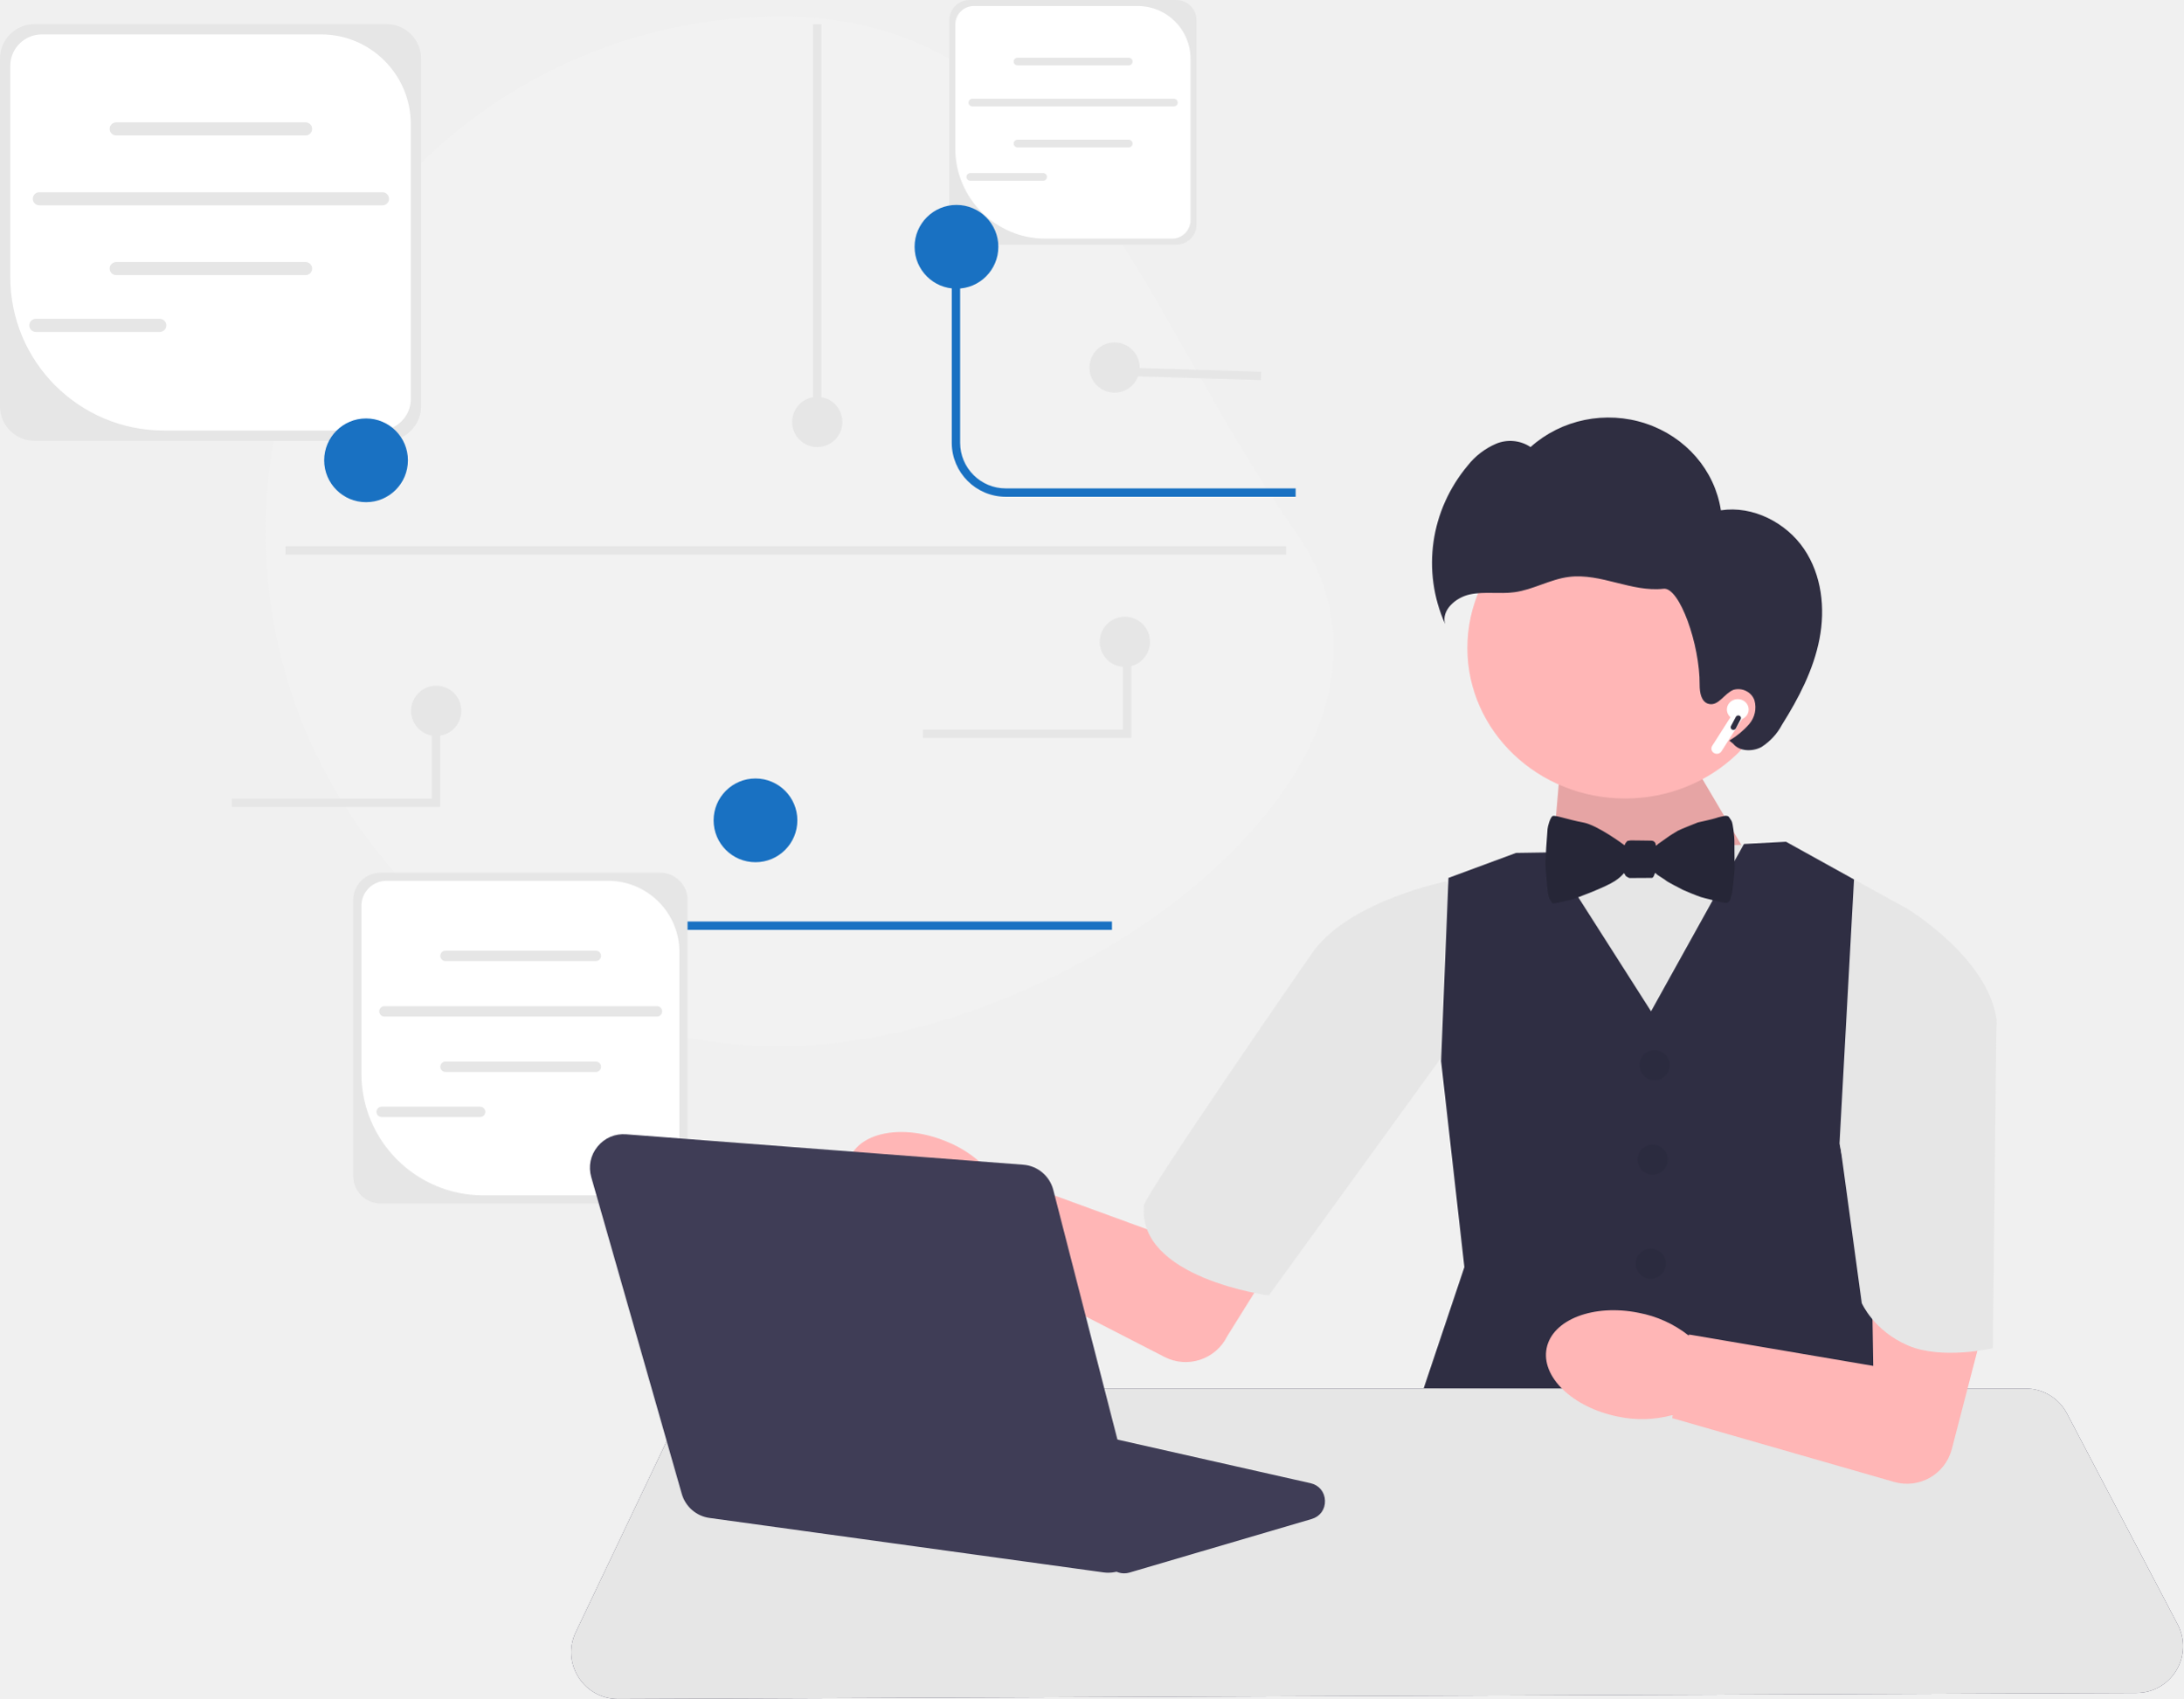
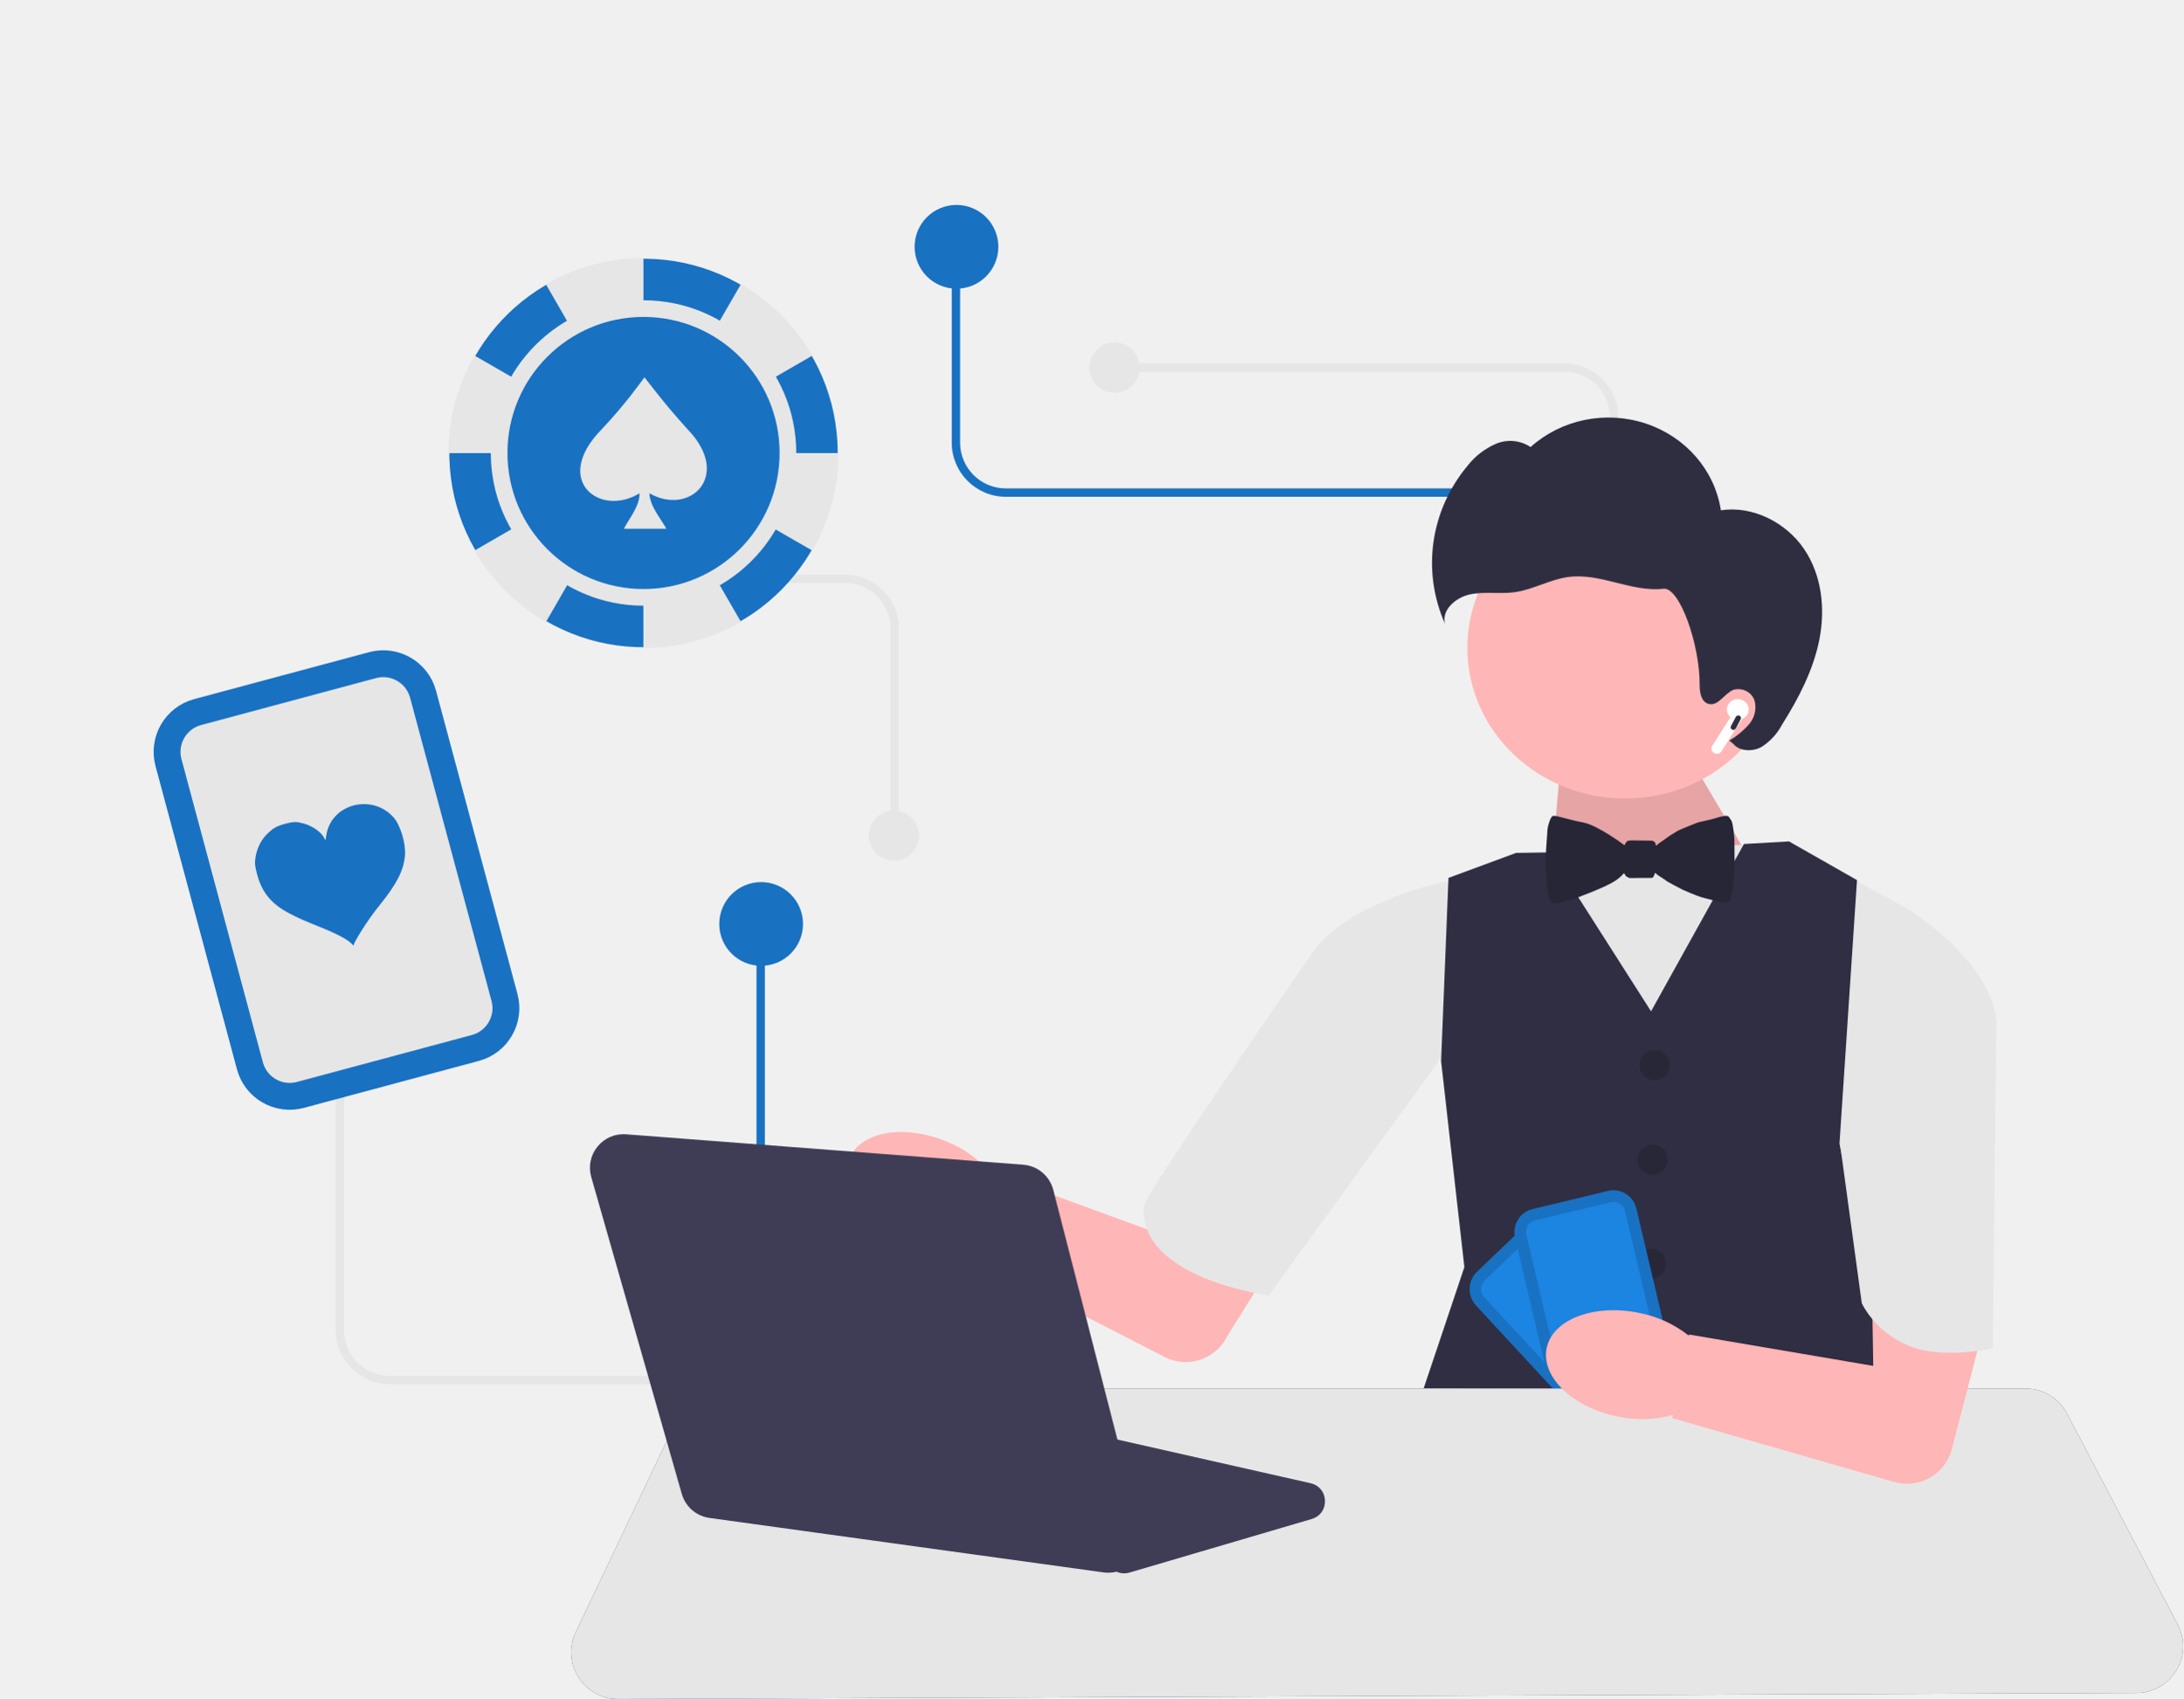
- <svg xmlns="http://www.w3.org/2000/svg" viewBox="0 0 1158.583 901.819" version="1.1" id="svg15" xml:space="preserve">
+ <svg xmlns="http://www.w3.org/2000/svg" viewBox="0 0 1158.583 901.819" version="1.1" id="svg15" xml:space="preserve" width="1158.583" height="901.819">
  <defs id="defs15" />
  <g id="g27" transform="matrix(0.690028,0,0,0.690028,429.9653,285.0111)">
    <g id="g26" transform="matrix(-3.220498,0,0,3.220498,6551.484,-1093.205)">
-       <path d="m 2041.373,215.149 c 67.931,0 123,55.069 123,123 0,67.931 -55.069,123 -123,123 -67.931,0 -161.945,-67.351 -123,-123 38.945,-55.649 55.069,-123 123,-123 z" fill="#f2f2f2" id="path11-2" style="display:inline" />
-       <path d="m 2206,221 c -1.103,0 -2,0.897 -2,2 v 64 c 0,1.103 0.897,2 2,2 1.103,0 2,-0.897 2,-2 v -64 c 0,-1.103 -0.897,-2 -2,-2 z" fill="#3f3d56" id="path12-2" style="fill:#1971c2;fill-opacity:1" />
-       <path d="m 1987.594,329.858 h -69.221 v -2 h 69.221 c 6.013,0 10.905,-4.893 10.905,-10.906 V 270.149 h 2 v 46.803 c 0,7.116 -5.789,12.906 -12.905,12.906 z" fill="#6c63ff" id="path19-8" style="fill:#1971c2;fill-opacity:1" />
-       <rect x="1962.237" y="431.313" width="157.436" height="2" fill="#6c63ff" id="rect19" style="fill:#1971c2;fill-opacity:1" />
-       <g id="g25" transform="translate(1845.218,61.01833)">
-         <path d="m 374.343,255.466 h -84.092 c -4.538,0 -8.23,-3.692 -8.23,-8.23 V 164.17 c 0,-4.538 3.692,-8.23 8.23,-8.23 h 84.092 c 4.538,0 8.23,3.692 8.23,8.23 v 83.066 c 0,4.538 -3.692,8.23 -8.23,8.23 z" fill="#e6e6e6" id="path20-3" />
-         <path d="m 305.912,158.392 c -11.84,0 -21.438,9.598 -21.438,21.438 v 65.643 c 0,4.164 3.376,7.54 7.54,7.54 h 51.42 c 20.262,0 36.687,-16.425 36.687,-36.687 V 165.932 c 0,-4.164 -3.376,-7.54 -7.54,-7.54 h -66.669 v 2e-5 z" fill="#ffffff" id="path21-1" />
-         <g id="g24">
-           <path d="m 354.819,182.532 h -45.221 c -0.863,0 -1.565,-0.702 -1.565,-1.565 0,-0.863 0.702,-1.564 1.565,-1.564 h 45.221 c 0.863,0 1.564,0.702 1.564,1.564 0,0.863 -0.702,1.565 -1.564,1.565 z" fill="#e6e6e6" id="path22" />
-           <path d="m 354.819,215.895 h -45.221 c -0.863,0 -1.565,-0.702 -1.565,-1.565 0,-0.863 0.702,-1.564 1.565,-1.564 h 45.221 c 0.863,0 1.564,0.702 1.564,1.564 0,0.863 -0.702,1.565 -1.564,1.565 z" fill="#e6e6e6" id="path23" />
-           <path d="m 373.182,199.224 h -81.947 c -0.863,0 -1.565,-0.702 -1.565,-1.565 0,-0.863 0.702,-1.564 1.565,-1.564 h 81.947 c 0.863,0 1.564,0.702 1.564,1.564 0,0.863 -0.702,1.565 -1.564,1.565 z" fill="#e6e6e6" id="path24" />
-         </g>
-         <path d="m 374.019,229.461 h -29.604 c -0.863,0 -1.565,-0.702 -1.565,-1.565 0,-0.863 0.702,-1.564 1.565,-1.564 h 29.604 c 0.863,0 1.564,0.702 1.564,1.564 0,0.863 -0.702,1.565 -1.564,1.565 z" fill="#e6e6e6" id="path25" />
+       <path d="m 1987.594,329.858 h -123.22 v -2 h 123.22 c 6.013,0 10.905,-4.893 10.905,-10.906 V 270.149 h 2 v 46.803 c 0,7.116 -5.789,12.906 -12.905,12.906 z" fill="#6c63ff" id="path19-8" style="fill:#1971c2;fill-opacity:1" />
+       <path d="m 1854.213,297.984 h 104.658 l -0.113,2 h -104.545 c -6.013,0 -10.905,4.893 -10.905,10.906 v 46.803 h -2 v -46.803 c 0,-7.116 5.789,-12.906 12.905,-12.906 z" fill="#6c63ff" id="path19-8-7" style="fill:#e6e6e6;fill-opacity:1" />
+       <path d="m 2134.723,541.853 h -66.156 l 0.113,-2 h 66.044 c 6.013,0 10.905,-4.893 10.905,-10.906 v -60.644 h 2 v 60.644 c 0,7.116 -5.789,12.906 -12.905,12.906 z" fill="#6c63ff" id="path19-8-7-0" style="fill:#e6e6e6;fill-opacity:1;stroke-width:1.675;stroke-dasharray:none" />
+       <rect x="433.244" y="-2047.13" width="157.436" height="2" fill="#6c63ff" id="rect19" style="fill:#1971c2;fill-opacity:1" transform="rotate(90)" />
+       <circle cx="1999.373" cy="270.149" r="10" fill="#6c63ff" id="circle38" style="fill:#1971c2;fill-opacity:1" />
+       <circle cx="2046.023" cy="431.899" r="10" fill="#6c63ff" id="circle39" style="fill:#1971c2;fill-opacity:1" />
+       <circle cx="1961.623" cy="298.989" r="6" fill="#e6e6e6" id="circle46" />
+       <g id="g45" transform="translate(-60.97461,-24.74994)">
+         <circle cx="435.509" cy="-2075.274" r="6" fill="#e6e6e6" id="circle44" transform="rotate(90)" />
+         <path d="m 2074.069,386.11 v 49.53 l 2,-0.113 v -49.418 c 0,-6.013 4.893,-10.905 10.906,-10.905 h 46.803 v -2 h -46.803 c -7.116,0 -12.906,5.789 -12.906,12.905 z" fill="#6c63ff" id="path44" style="fill:#e6e6e6;fill-opacity:1" />
      </g>
-       <g id="g31" transform="translate(1845.218,61.01833)">
-         <path d="m 291.685,437.657 h -66.775 c -3.604,0 -6.535,-2.932 -6.535,-6.535 v -65.96 c 0,-3.604 2.932,-6.535 6.535,-6.535 h 66.775 c 3.604,0 6.535,2.932 6.535,6.535 v 65.96 c 0,3.604 -2.932,6.535 -6.535,6.535 h -2e-5 z" fill="#e6e6e6" id="path26" />
-         <path d="m 237.346,360.574 c -9.402,0 -17.024,7.622 -17.024,17.024 v 52.125 c 0,3.307 2.681,5.987 5.987,5.987 h 40.831 c 16.089,0 29.132,-13.043 29.132,-29.132 v -40.016 c 0,-3.307 -2.681,-5.987 -5.987,-5.987 h -52.94 l 2e-5,-3e-5 z" fill="#ffffff" id="path27" />
-         <g id="g30" transform="translate(93.97358,16.6869)">
-           <path d="m 182.208,363.055 h -35.908 c -0.685,0 -1.242,-0.557 -1.242,-1.242 0,-0.685 0.557,-1.242 1.242,-1.242 h 35.908 c 0.685,0 1.242,0.557 1.242,1.242 0,0.685 -0.557,1.242 -1.242,1.242 z" fill="#e6e6e6" id="path28" />
-           <path d="m 182.208,389.548 h -35.908 c -0.685,0 -1.242,-0.557 -1.242,-1.242 0,-0.685 0.557,-1.242 1.242,-1.242 h 35.908 c 0.685,0 1.242,0.557 1.242,1.242 0,0.685 -0.557,1.242 -1.242,1.242 z" fill="#e6e6e6" id="path29" />
-           <path d="m 196.79,376.311 h -65.071 c -0.685,0 -1.242,-0.557 -1.242,-1.242 0,-0.685 0.557,-1.242 1.242,-1.242 h 65.071 c 0.685,0 1.242,0.557 1.242,1.242 0,0.685 -0.557,1.242 -1.242,1.242 z" fill="#e6e6e6" id="path30" />
-         </g>
-         <path d="m 291.428,417.007 h -23.507 c -0.685,0 -1.242,-0.557 -1.242,-1.242 0,-0.685 0.557,-1.242 1.242,-1.242 h 23.507 c 0.685,0 1.242,0.557 1.242,1.242 0,0.685 -0.557,1.242 -1.242,1.242 z" fill="#e6e6e6" id="path31" />
-       </g>
-       <g id="g37" transform="translate(1845.218,61.01833)">
-         <path d="m 151.04,208.626 h -49.383 c -2.665,0 -4.833,-2.168 -4.833,-4.833 v -48.78 c 0,-2.665 2.168,-4.833 4.833,-4.833 h 49.383 c 2.665,0 4.833,2.168 4.833,4.833 v 48.78 c 0,2.665 -2.168,4.833 -4.833,4.833 h -1e-5 z" fill="#e6e6e6" id="path32" />
-         <path d="m 110.854,151.619 c -6.953,0 -12.59,5.637 -12.59,12.59 v 38.549 c 0,2.446 1.982,4.428 4.428,4.428 h 30.196 c 11.899,0 21.545,-9.646 21.545,-21.545 v -29.594 c 0,-2.446 -1.982,-4.428 -4.428,-4.428 h -39.151 v -2e-5 z" fill="#ffffff" id="path33" />
-         <g id="g36">
-           <path d="m 139.575,165.795 h -26.556 c -0.507,0 -0.919,-0.412 -0.919,-0.919 0,-0.507 0.412,-0.919 0.919,-0.919 h 26.556 c 0.507,0 0.919,0.412 0.919,0.919 0,0.507 -0.412,0.919 -0.919,0.919 z" fill="#e6e6e6" id="path34" />
-           <path d="m 139.575,185.388 h -26.556 c -0.507,0 -0.919,-0.412 -0.919,-0.919 0,-0.507 0.412,-0.919 0.919,-0.919 h 26.556 c 0.507,0 0.919,0.412 0.919,0.919 0,0.507 -0.412,0.919 -0.919,0.919 z" fill="#e6e6e6" id="path35" />
-           <path d="m 150.358,175.598 h -48.123 c -0.507,0 -0.919,-0.412 -0.919,-0.919 0,-0.507 0.412,-0.919 0.919,-0.919 h 48.123 c 0.507,0 0.919,0.412 0.919,0.919 0,0.507 -0.412,0.919 -0.919,0.919 z" fill="#e6e6e6" id="path36" />
-         </g>
-         <path d="M 150.85,193.354 H 133.465 c -0.507,0 -0.919,-0.412 -0.919,-0.919 0,-0.507 0.412,-0.919 0.919,-0.919 h 17.385 c 0.507,0 0.919,0.412 0.919,0.919 0,0.507 -0.412,0.919 -0.919,0.919 z" fill="#e6e6e6" id="path37" />
-       </g>
-       <circle cx="2140.374" cy="321.149" r="10" fill="#6c63ff" id="circle37" style="fill:#1971c2;fill-opacity:1" />
-       <circle cx="1999.373" cy="270.149" r="10" fill="#6c63ff" id="circle38" style="fill:#1971c2;fill-opacity:1" />
-       <circle cx="2047.373" cy="407.149" r="10" fill="#6c63ff" id="circle39" style="fill:#1971c2;fill-opacity:1" />
-       <rect x="2031.623" y="216.989" width="2" height="95" fill="#e6e6e6" id="rect44" />
-       <circle cx="2032.623" cy="311.989" r="6" fill="#e6e6e6" id="circle44" />
-       <circle cx="2123.623" cy="380.989" r="6" fill="#e6e6e6" id="circle45" />
-       <circle cx="1961.623" cy="298.989" r="6" fill="#e6e6e6" id="circle46" />
-       <rect x="1916.633" y="358.152" width="32.828" height="2.001" transform="rotate(-1.73401)" fill="#e6e6e6" id="rect46" />
-       <polygon points="279.46,340.94 327.216,340.94 327.216,342.94 277.46,342.94 277.46,319.97 279.46,319.97 " fill="#e6e6e6" id="polygon46" transform="translate(1845.218,61.01833)" />
-       <circle cx="1959.16" cy="364.504" r="6" fill="#e6e6e6" id="circle47" />
-       <polygon points="114.405,324.455 162.161,324.455 162.161,326.455 112.405,326.455 112.405,303.486 114.405,303.486 " fill="#e6e6e6" id="polygon47" transform="translate(1845.218,61.01833)" />
-       <rect x="1920.641" y="341.673" width="238.982" height="2" fill="#e6e6e6" id="rect47" />
    </g>
  </g>
  <g id="g20" transform="matrix(0.8801604,0,0,1,370.5752,220.314)">
-     <polygon points="510.787,278.133 519.291,191.274 597.787,181.755 644.299,251.133 " fill="#ffb6b6" id="polygon1" style="display:inline" />
-     <polygon points="597.787,181.755 644.299,251.133 510.787,278.133 519.291,191.274 " opacity="0.1" id="polygon2" style="display:inline" />
+     <polygon points="597.787,181.755 644.299,251.133 510.787,278.133 519.291,191.274 " fill="#ffb6b6" id="polygon1" style="display:inline" />
+     <polygon points="510.787,278.133 519.291,191.274 597.787,181.755 644.299,251.133 " opacity="0.1" id="polygon2" style="display:inline" />
  </g>
  <path style="fill:#e6e6e6;fill-opacity:1;stroke:none;stroke-width:2.5" d="m 1011.894,482.197 -37.118,-20.391 -35.623,-13.952 -23.602,0.897 -94.791,3.905 c 0,0 -54.897,18.345 -54.584,18.595 0.312,0.25 -0.261,99.891 -0.261,99.891 l 15.203,100.409 -19.092,65.761 200.111,2.475 V 607.205 l 47.73,-65.761 z" id="path20" />
-   <polygon points="448.787,252.133 500.787,233.133 644.787,227.133 708.787,262.133 705.787,487.133 772.787,614.133 434.787,550.133 460.787,454.133 " fill="#6c63ff" id="polygon3" style="display:none;fill:#e6e6e6" transform="translate(303.1127,220.064)" />
+   <g id="g1" transform="matrix(0.7492049,0,0,0.7492049,179.4048,35.41608)">
+     <path style="fill:#1971c2;fill-opacity:1;stroke-width:2.495" id="path1" d="M 353.944,273.65 A 137.57,137.636 0 0 1 218.2,411.274 137.57,137.636 0 0 1 78.854,277.303 137.57,137.636 0 0 1 210.899,136.124 137.57,137.636 0 0 1 353.75,266.347" />
+     <g id="g30" transform="matrix(1.002566,0,0,1.002566,-0.5549604,-0.7023122)">
+       <path style="fill:#e6e6e6;fill-opacity:1;stroke-width:2.5" id="path24" d="m 266.708,-324.213 a 137.886,137.886 0 0 1 -18.473,68.943 l -119.413,-68.943 z" transform="rotate(120)" />
+       <path style="fill:#e6e6e6;fill-opacity:1;stroke-width:2.5" id="path25" d="M 483.008,-50.481 A 137.886,137.886 0 0 1 464.535,18.461 L 345.122,-50.481 Z" transform="rotate(60)" />
+       <path style="fill:#e6e6e6;fill-opacity:1;stroke-width:2.5" id="path26" d="m 354.1,273.705 a 137.886,137.886 0 0 1 -18.473,68.943 L 216.214,273.705 Z" />
+       <path style="fill:#e6e6e6;fill-opacity:1;stroke-width:2.5" id="path27" d="M 8.892,324.161 A 137.886,137.886 0 0 1 -9.582,393.104 L -128.994,324.161 Z" transform="rotate(-60)" />
+       <path style="fill:#e6e6e6;fill-opacity:1;stroke-width:2.5" id="path28" d="m -207.408,50.43 a 137.886,137.886 0 0 1 -18.473,68.943 L -345.294,50.43 Z" transform="rotate(-120)" />
+       <path style="fill:#e6e6e6;fill-opacity:1;stroke-width:2.5" id="path29" d="m -78.5,-273.757 a 137.886,137.886 0 0 1 -18.473,68.943 l -119.413,-68.943 z" transform="scale(-1)" />
+     </g>
+     <path style="fill:#1971c2;fill-opacity:1;stroke-width:1.125" id="path30" transform="matrix(2.222234,0,0,2.222234,4950.673,-469.3306)" d="m -2083.171,334.34 a 47.252,47.252 0 0 1 -46.625,47.248 47.252,47.252 0 0 1 -47.863,-45.994 47.252,47.252 0 0 1 45.355,-48.469 47.252,47.252 0 0 1 49.066,44.707" />
+     <g id="g42" transform="matrix(0.5964183,-0.3443423,0.3443423,0.5964183,-6.96261,184.9541)" style="display:none">
+       <path style="fill:#e6e6e6;fill-opacity:1;stroke-width:2.5" id="path31" d="m 266.708,-324.213 a 137.886,137.886 0 0 1 -18.473,68.943 l -119.413,-68.943 z" transform="rotate(120)" />
+       <path style="fill:#e6e6e6;fill-opacity:1;stroke-width:2.5" id="path38" d="m 483.008,-50.481 a 137.886,137.886 0 0 1 -18.473,68.943 l -119.413,-68.943 z" transform="rotate(60)" />
+       <path style="fill:#e6e6e6;fill-opacity:1;stroke-width:2.5" id="path39" d="m 354.1,273.705 a 137.886,137.886 0 0 1 -18.473,68.943 L 216.214,273.705 Z" />
+       <path style="fill:#e6e6e6;fill-opacity:1;stroke-width:2.5" id="path40" d="M 8.892,324.161 A 137.886,137.886 0 0 1 -9.582,393.104 L -128.994,324.161 Z" transform="rotate(-60)" />
+       <path style="fill:#e6e6e6;fill-opacity:1;stroke-width:2.5" id="path41" d="m -207.408,50.43 a 137.886,137.886 0 0 1 -18.473,68.943 L -345.294,50.43 Z" transform="rotate(-120)" />
+       <path style="fill:#e6e6e6;fill-opacity:1;stroke-width:2.5" id="path42" d="m -78.5,-273.757 a 137.886,137.886 0 0 1 -18.473,68.943 l -119.413,-68.943 z" transform="scale(-1)" />
+     </g>
+     <circle style="display:inline;fill:#1971c2;fill-opacity:0;stroke:#e6e6e6;stroke-width:11.8;stroke-dasharray:none;stroke-opacity:1" id="path43" cx="216.375" cy="273.651" r="102.29" />
+     <path d="m 186.575,257.051 c -35.333,36.098 -0.968,62.389 26.968,45.154 0.152,8.891 -6.819,17.191 -11.107,25.128 h 30.163 c -4.416,-7.714 -11.79,-16.211 -12.059,-25.128 28.522,16.385 58.854,-12.188 27.207,-45.154 -16.502,-18.105 -26.818,-32.192 -30.705,-36.981 -3.546,4.669 -12.993,18.398 -30.467,36.981 z" fill-rule="evenodd" stroke="#000000" stroke-width="0.248pt" id="path1-4" style="fill:#e6e6e6;fill-opacity:1;stroke:none" />
+   </g>
+   <polygon points="434.787,550.133 460.787,454.133 448.787,252.133 500.787,233.133 644.787,227.133 708.787,262.133 705.787,487.133 772.787,614.133 " fill="#6c63ff" id="polygon3" style="display:none;fill:#e6e6e6" transform="translate(303.1127,220.064)" />
  <path d="m 306.991,890.3 c -4.597,-7.247 -5.14,-16.201 -1.452,-23.951 l 54.807,-115.156 c 4.09,-8.594 12.884,-14.147 22.402,-14.147 h 692.254 c 9.253,0 17.672,5.09 21.969,13.285 l 58.746,111.982 c 4.061,7.741 3.793,16.832 -0.715,24.321 -4.508,7.488 -12.417,11.979 -21.157,12.014 l -805.807,3.172 h -0.101 c -8.542,0 -16.368,-4.301 -20.946,-11.52 z m 75.756,-150.65 c -8.519,0 -16.389,4.971 -20.05,12.662 l -54.807,115.156 c -3.301,6.936 -2.816,14.95 1.299,21.437 4.098,6.461 11.101,10.31 18.748,10.31 h 0.09 l 805.807,-3.172 c 7.823,-0.03 14.902,-4.051 18.936,-10.753 4.035,-6.702 4.274,-14.84 0.64,-21.767 l -58.745,-111.984 c -3.847,-7.333 -11.382,-11.889 -19.664,-11.889 H 382.747 Z" fill="#3f3d56" id="path4" />
  <path d="m 502.355,605.946 c 9.045,3.622 17.092,9.358 23.466,16.728 l 0.406,0.175 0.169,-0.405 87.947,32.122 93.903,-152.042 51.912,32.173 -108.878,174.595 c -6.092,12.336 -21.117,17.278 -33.342,10.966 l -108.966,-56.025 0.569,-1.365 -0.382,-0.188 c -9.724,0.668 -19.466,-1.003 -28.412,-4.872 -22.508,-9.371 -35.918,-28.581 -29.952,-42.904 5.966,-14.324 29.046,-18.335 51.561,-8.958 z" fill="#ffb6b6" id="path12" />
  <path d="m 932.9,504.197 79,-22 c 0,0 42.654,25.593 47.654,58.593 0.297,1.962 -1.451,43.381 -3.491,84.904 -2.04,41.523 -4.616,83.073 -5.245,85.526 -47.836,186.515 -117.962,-44.822 -117.962,-44.822 z" fill="#6c63ff" id="path10" style="display:inline;fill:#e6e6e6" />
  <path d="M 794.547,520.448 767.445,467.863 c 0,0 -49.425,9.783 -69.784,36.23 -2.545,3.306 -89.963,130.089 -90.527,135.622 -3.942,38.731 66.223,47.93 66.223,47.93 z" fill="#6c63ff" id="path13" style="fill:#e6e6e6" />
-   <path style="display:inline;fill:#2f2e43;fill-opacity:1;stroke:none;stroke-width:2.5" d="m 804.576,452.733 -35.866,13.26 -3.914,97.272 12.35,109.34 -21.599,64.338 247.615,0.707 -26.941,-130.621 7.705,-140.214 -36.074,-20.001 -22.324,1.179 -49.314,88.827 -53.799,-84.362 z" id="path17" />
+   <path style="display:inline;fill:#2f2e43;fill-opacity:1;stroke:none;stroke-width:2.5" d="m 804.576,452.733 -35.866,13.26 -3.914,97.272 12.35,109.34 -21.599,64.338 247.615,0.707 -26.941,-130.621 9.296,-139.86 -36.074,-20.532 -23.915,1.356 -49.314,88.827 -53.799,-84.362 z" id="path17" />
+   <g id="g46">
+     <circle style="fill:#272738;fill-opacity:1;stroke:none;stroke-width:2.5" id="path19" cx="878.113" cy="565.439" r="8" />
+     <circle style="fill:#272738;fill-opacity:1;stroke:none;stroke-width:2.5" id="path19-6" cx="877.113" cy="615.564" r="8" />
+     <circle style="fill:#272738;fill-opacity:1;stroke:none;stroke-width:2.5" id="path19-6-0" cx="876.113" cy="670.814" r="8" />
+   </g>
+   <rect style="display:inline;fill:#1c84e1;fill-opacity:1;stroke:#1971c2;stroke-width:6.173;stroke-dasharray:none;stroke-opacity:1" id="rect46" width="60.435" height="91.349" x="107.602" y="1032.887" rx="9.445" ry="9.491" transform="matrix(0.7224936,-0.6913777,0.6790258,0.7341144,0,0)" />
+   <rect style="display:inline;fill:#1c84e1;fill-opacity:1;stroke:#1971c2;stroke-width:6.173;stroke-dasharray:none;stroke-opacity:1" id="rect45" width="60.062" height="91.903" x="634.882" y="817.209" rx="9.387" ry="9.549" transform="matrix(0.9722994,-0.2337388,0.2295223,0.9733034,0,0)" />
  <path d="m 306.991,890.3 c -4.597,-7.247 -5.14,-16.201 -1.452,-23.951 l 54.807,-115.156 c 4.09,-8.594 12.884,-14.147 22.402,-14.147 h 692.254 c 9.253,0 17.672,5.09 21.969,13.285 l 58.746,111.982 c 4.061,7.741 3.793,16.832 -0.715,24.321 -4.508,7.488 -12.417,11.979 -21.157,12.014 l -805.807,3.172 h -0.101 c -8.542,0 -16.368,-4.301 -20.946,-11.52 z" fill="#fff" id="path3" style="fill:#e6e6e6;fill-opacity:1" />
  <path d="m 869.658,696.854 c 9.576,1.803 18.58,5.872 26.26,11.869 l 0.432,0.093 0.087,-0.43 97.697,16.653 -0.58,-35.363 c 11.622,12.88 42.151,29.556 56.544,24.622 l -14.326,55.116 c -3.589,13.282 -17.372,21.039 -30.588,17.214 l -117.751,-33.87 0.294,-1.449 -0.412,-0.111 c -9.411,2.538 -19.292,2.785 -28.818,0.72 -23.897,-4.836 -40.772,-21.086 -37.692,-36.294 3.08,-15.208 24.947,-23.612 48.851,-18.771 z" fill="#ffb6b6" id="path9" style="display:inline" />
  <g id="g15" style="display:inline" transform="translate(303.1127,220.064)">
    <path d="m 287.122,612.722 -8.19,-7.02 h -4.9e-4 c -1.219,-1.046 -2.702,-1.738 -4.287,-2.003 L 92.162,573.285 c -4.165,-0.694 -7.242,-3.702 -8.03,-7.851 -0.788,-4.148 0.972,-8.075 4.593,-10.248 l 65.102,-39.061 c 2.176,-1.306 4.736,-1.717 7.213,-1.157 l 231.374,52.273 c 4.498,1.016 7.5,4.65 7.647,9.26 0.147,4.609 -2.616,8.429 -7.041,9.73 l -96.741,28.453 c -0.918,0.271 -1.854,0.402 -2.782,0.402 -2.309,0 -4.569,-0.817 -6.375,-2.366 z" fill="#3f3d56" id="path11" />
    <path d="M 282.602,614.588 73.421,585.676 c -7.001,-0.967 -12.779,-5.983 -14.722,-12.779 L 10.656,404.744 c -1.628,-5.699 -0.413,-11.601 3.334,-16.192 3.747,-4.592 9.283,-6.965 15.195,-6.514 l 210.75,16.146 c 7.625,0.584 14.025,5.953 15.928,13.359 l 46.474,180.918 c 1.483,5.773 0,11.876 -3.968,16.324 -3.417,3.831 -8.261,5.971 -13.312,5.971 -0.814,0 -1.635,-0.056 -2.456,-0.169 z" fill="#3f3d56" id="path14" />
  </g>
  <ellipse cx="-862.458" cy="343.919" fill="#ffb8b8" id="circle16-0" transform="scale(-1,1)" style="fill:#ffb6b6;fill-opacity:1;stroke-width:2.825" rx="83.72" ry="79.924" />
  <path d="m 957.421,291.404 c -9.401,-13.884 -27.042,-23.138 -44.144,-20.537 a 60.283,57.549 0 0 0 -101.006,-33.567 18.745,17.895 0 0 0 -18.332,-1.751 38.652,36.899 0 0 0 -14.893,11.412 86.747,82.814 0 0 0 -12.138,84.249 c -2.09,-7.254 5.525,-14.078 13.218,-15.706 7.693,-1.628 15.764,-0.088 23.565,-1.148 10,-1.358 18.988,-6.896 29.004,-8.142 8.417,-1.047 16.882,1.013 25.09,3.078 8.208,2.065 16.651,4.171 25.08,3.215 8.43,-0.956 19.288,29.541 19.142,51.021 -0.029,4.071 0.851,9.297 5.018,10.16 5.132,1.064 8.105,-5.698 12.99,-7.54 a 9.036,8.627 0 0 1 11.084,5.627 14.732,14.064 0 0 1 -2.813,12.595 43.534,41.56 0 0 1 -10.555,8.741 l 2.012,1.597 c 3.346,4.22 10.287,4.403 15.11,1.792 a 32.612,31.133 0 0 0 10.849,-11.793 c 8.923,-14.168 16.75,-29.264 19.899,-45.52 3.149,-16.256 1.222,-33.898 -8.178,-47.782 z" fill="#2f2e41" id="path17-2" style="stroke-width:2.825" />
  <path d="m 928.017,376.315 a 5.783,5.521 0 1 0 -9.658,4.397 l -9.72,15.248 a 2.892,2.76 0 0 0 4.94,2.87 l 10.929,-17.145 a 5.767,5.506 0 0 0 3.509,-5.37 z" fill="#ffffff" id="path27-1" style="stroke-width:2.825" />
  <rect x="992.972" y="49.859" width="2.865" height="8.363" rx="1.433" transform="matrix(0.9010072,0.4338042,0.4671119,-0.8841982,0,0)" fill="#2f2e41" id="rect27-5" style="stroke-width:2.826" />
  <path style="fill:#e6e6e6;fill-opacity:1;stroke:none;stroke-width:2.5" d="m 1059.542,540.953 -1.938,174.697 c 0,0 -26.843,6.35 -45.027,-1.443 -18.184,-7.793 -24.534,-22.514 -24.534,-22.514 l -11.545,-84.57 z" id="path18" />
-   <circle style="fill:#2b2b3f;fill-opacity:1;stroke:none;stroke-width:2.5" id="path19" cx="878.113" cy="565.439" r="8" />
-   <circle style="fill:#2b2b3f;fill-opacity:1;stroke:none;stroke-width:2.5" id="path19-6" cx="877.113" cy="615.564" r="8" />
-   <circle style="fill:#2b2b3f;fill-opacity:1;stroke:none;stroke-width:2.5" id="path19-6-0" cx="876.113" cy="670.814" r="8" />
  <path style="fill:#262637;fill-opacity:1;stroke:none;stroke-width:0.495" d="m 862.124,448.664 c 0,0 -14.249,-10.718 -22.009,-12.11 -7.76,-1.392 -14.743,-4.037 -16.083,-3.41 -1.34,0.626 -2.681,5.637 -2.751,6.96 -0.071,1.322 -1.481,17.956 -0.988,21.227 0.494,3.271 0.776,13.85 2.046,15.729 1.27,1.879 0.988,2.714 2.61,2.436 1.622,-0.278 5.15,-0.974 8.394,-1.809 3.245,-0.835 19.117,-6.96 23.772,-10.091 4.656,-3.132 4.444,-4.524 4.938,-3.897 0.494,0.626 0.423,1.183 1.27,1.67 0.846,0.487 1.411,0.696 1.411,0.696 0,0 11.498,-0.07 11.921,-0.07 0.423,0 0.847,-0.557 0.988,-0.905 0.141,-0.348 0.705,-1.74 0.705,-1.74 0,0 0.776,0.418 0.847,0.696 0.071,0.278 4.726,2.993 5.008,3.41 0.282,0.418 7.901,4.385 8.888,4.872 0.988,0.487 7.548,3.201 9.523,3.828 1.975,0.626 8.042,2.018 9.17,2.366 1.129,0.348 4.091,0.766 4.585,0.766 0.494,0 1.693,-1.253 1.693,-1.253 0,0 1.058,-3.619 1.199,-4.106 0.141,-0.487 1.411,-12.11 1.34,-13.293 -0.07,-1.183 -0.141,-12.875 -0.141,-14.476 0,-1.601 -0.705,-9.256 -1.622,-10.579 -0.917,-1.322 -1.34,-2.227 -1.834,-2.366 -0.494,-0.139 -1.129,-0.278 -1.764,-0.139 -0.635,0.139 -3.174,0.626 -4.656,1.183 -1.481,0.557 -9.523,2.297 -9.523,2.297 0,0 -9.523,3.758 -10.581,4.385 -1.058,0.626 -4.515,2.714 -5.784,3.689 -1.27,0.974 -4.374,3.062 -4.726,3.341 -0.353,0.278 -0.917,1.044 -1.199,0.766 -0.282,-0.278 0.141,-0.835 -0.564,-1.67 -0.705,-0.835 -1.693,-0.835 -1.975,-0.835 -0.282,0 -3.809,-0.07 -4.585,-0.07 -0.776,0 -6.208,-0.07 -6.208,-0.07 l -1.764,0.278 -0.917,1.044 z" id="path21" />
+   <g id="g3" transform="matrix(0.7965497,-0.3609214,0.3609214,0.7965497,-110.8864,262.3824)">
+     <rect style="display:inline;fill:#e6e6e6;fill-opacity:1;stroke:#1971c2;stroke-width:16.3;stroke-dasharray:none;stroke-opacity:1" id="rect22" width="159.961" height="240.608" x="178.988" y="191.638" rx="25" ry="25" transform="rotate(9.347575)" />
+     <path d="M 297.297,550.868 C 283.522,535.432 249.127,505.339 220.863,483.994 137.119,420.752 125.721,411.6 91.719,380.291 29.035,322.571 2.414,264.581 2.505,185.951 2.549,147.567 5.166,132.779 15.915,110.154 34.151,71.768 61.015,43.245 95.36,25.799 119.685,13.444 131.683,7.954 172.304,7.73 c 42.493,-0.235 51.439,4.72 76.435,18.452 30.425,16.714 61.74,52.436 68.213,77.811 l 3.998,15.672 9.86,-21.585 c 55.716,-121.973 233.598,-120.148 295.502,3.032 19.638,39.076 21.794,122.513 4.38,169.513 -22.715,61.309 -65.38,108.051 -164.006,179.677 -64.681,46.974 -137.885,118.046 -142.981,128.028 -5.915,11.588 -0.282,1.816 -26.408,-27.461 z" id="path2417" style="fill:#1971c2;fill-opacity:1;stroke:none;stroke-opacity:1" transform="matrix(0.1407277,0.02323566,-0.02323566,0.1407277,166.3403,300.8025)" />
+   </g>
</svg>
